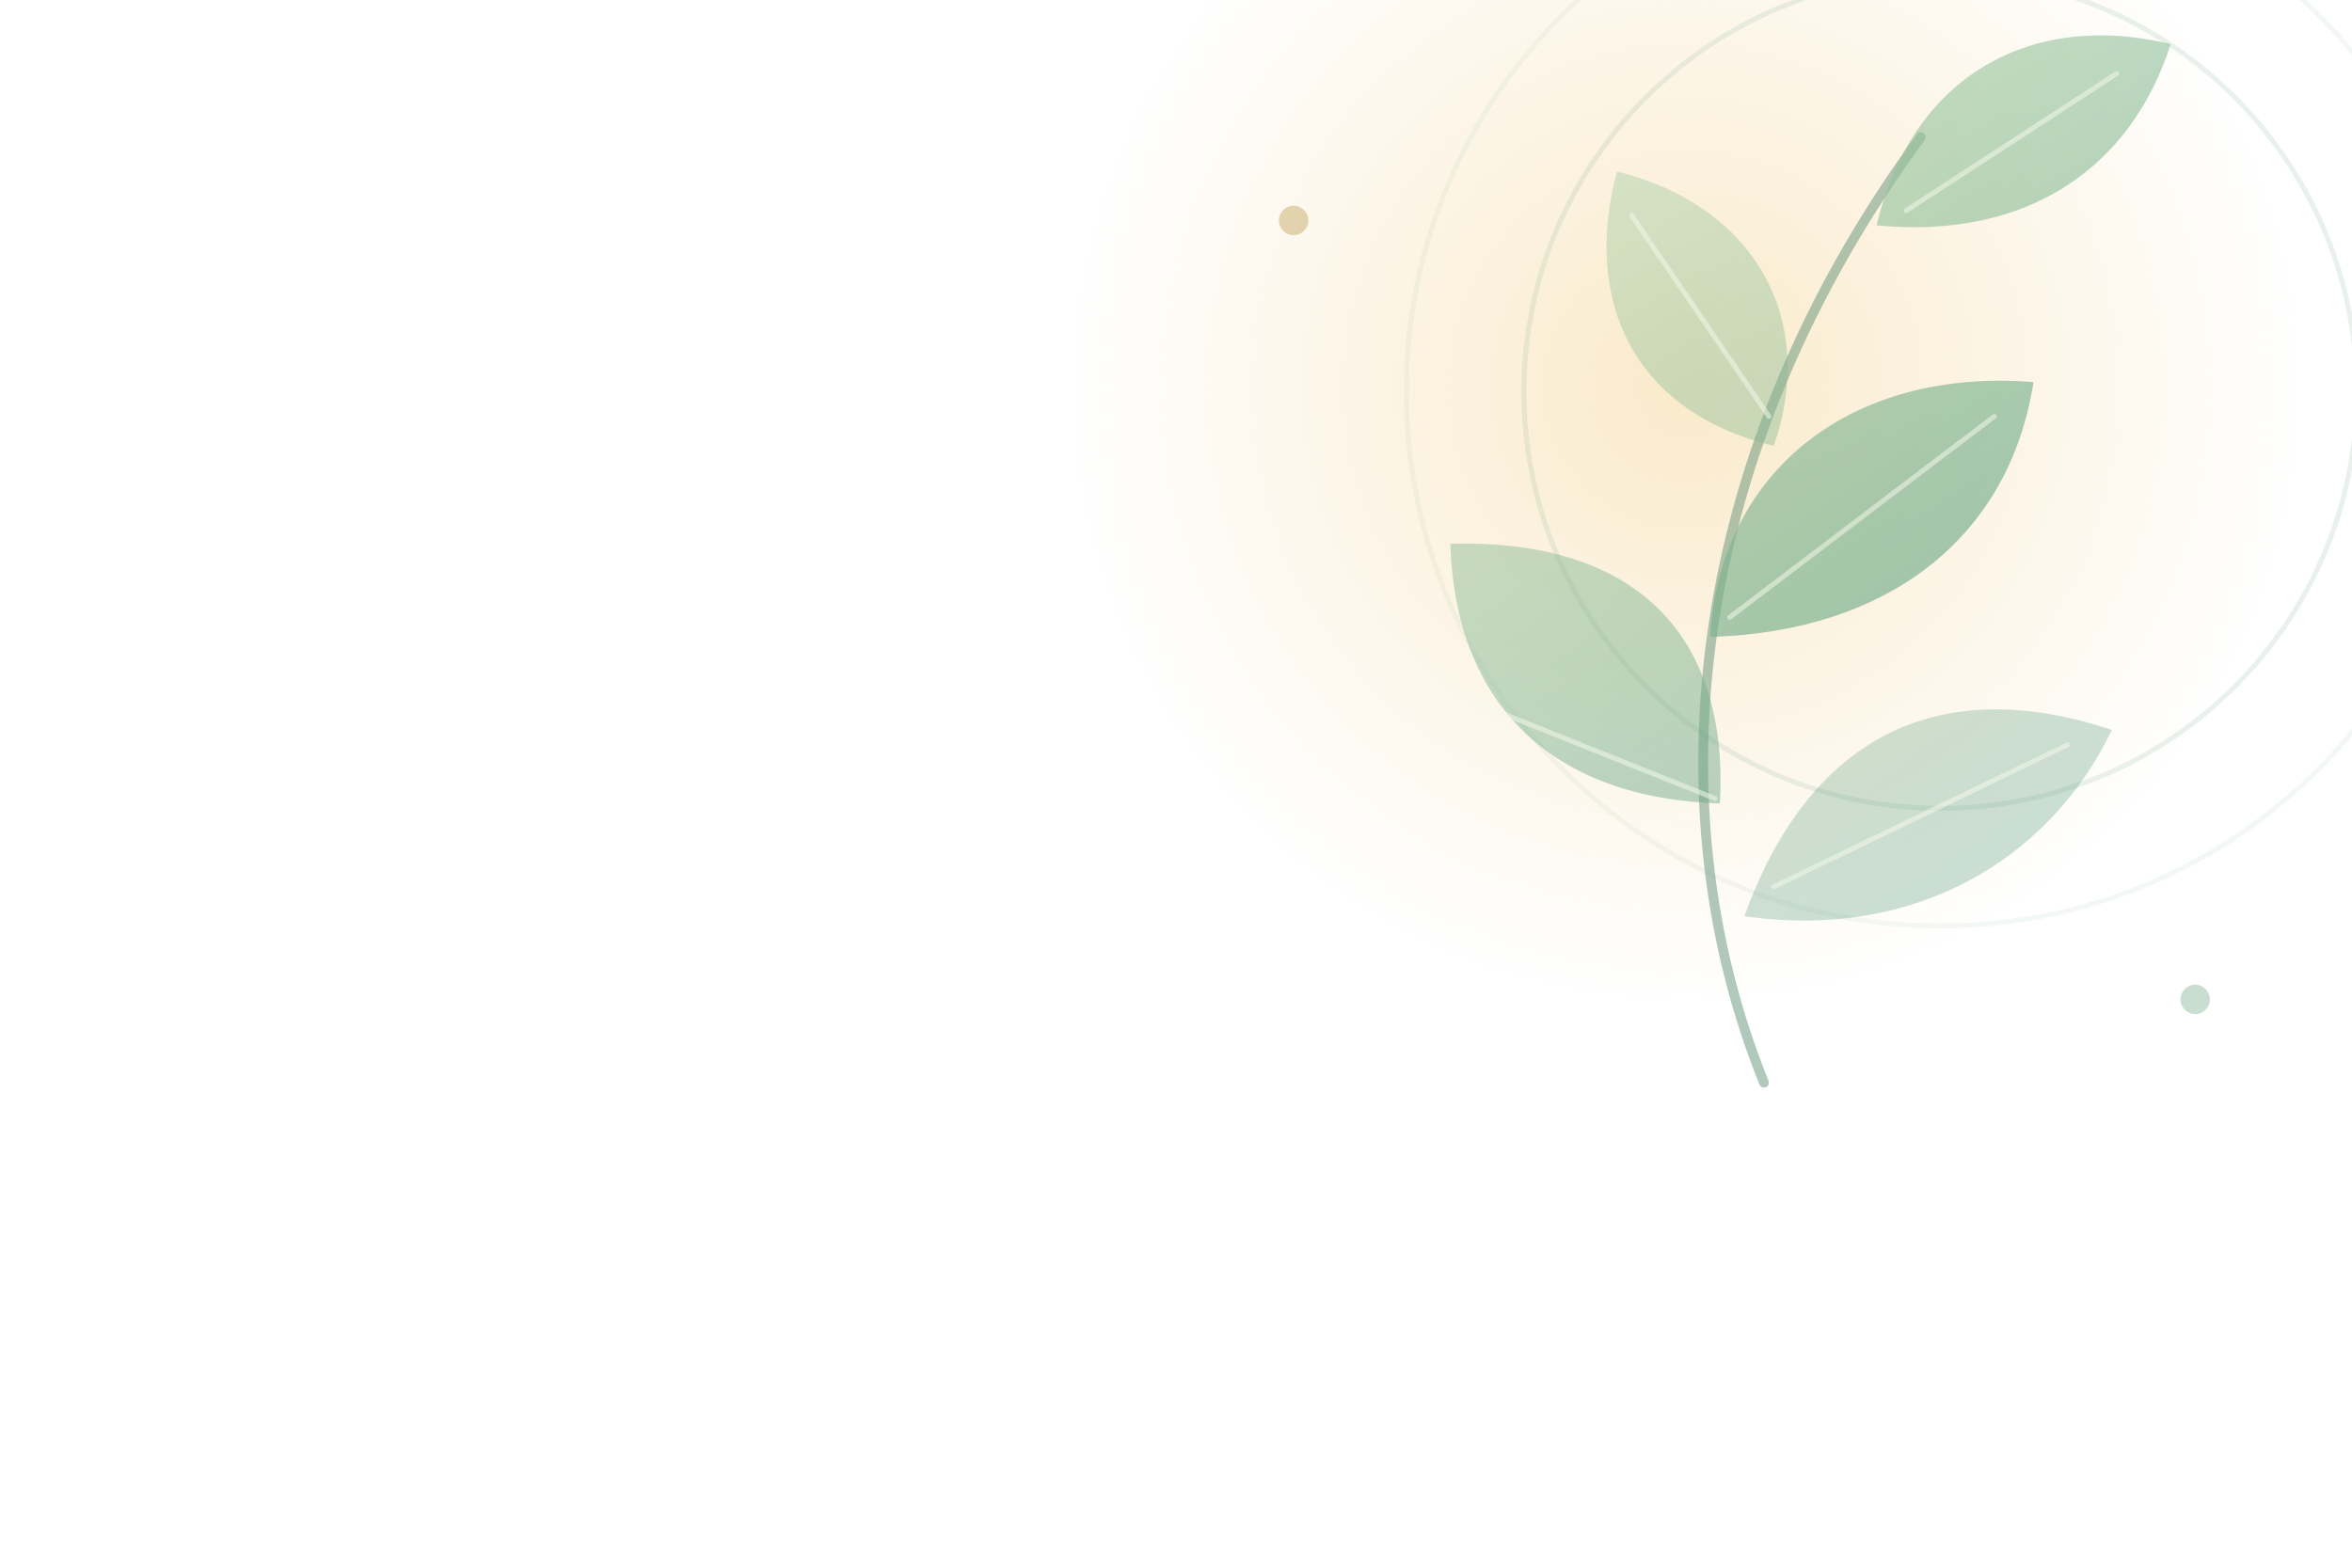
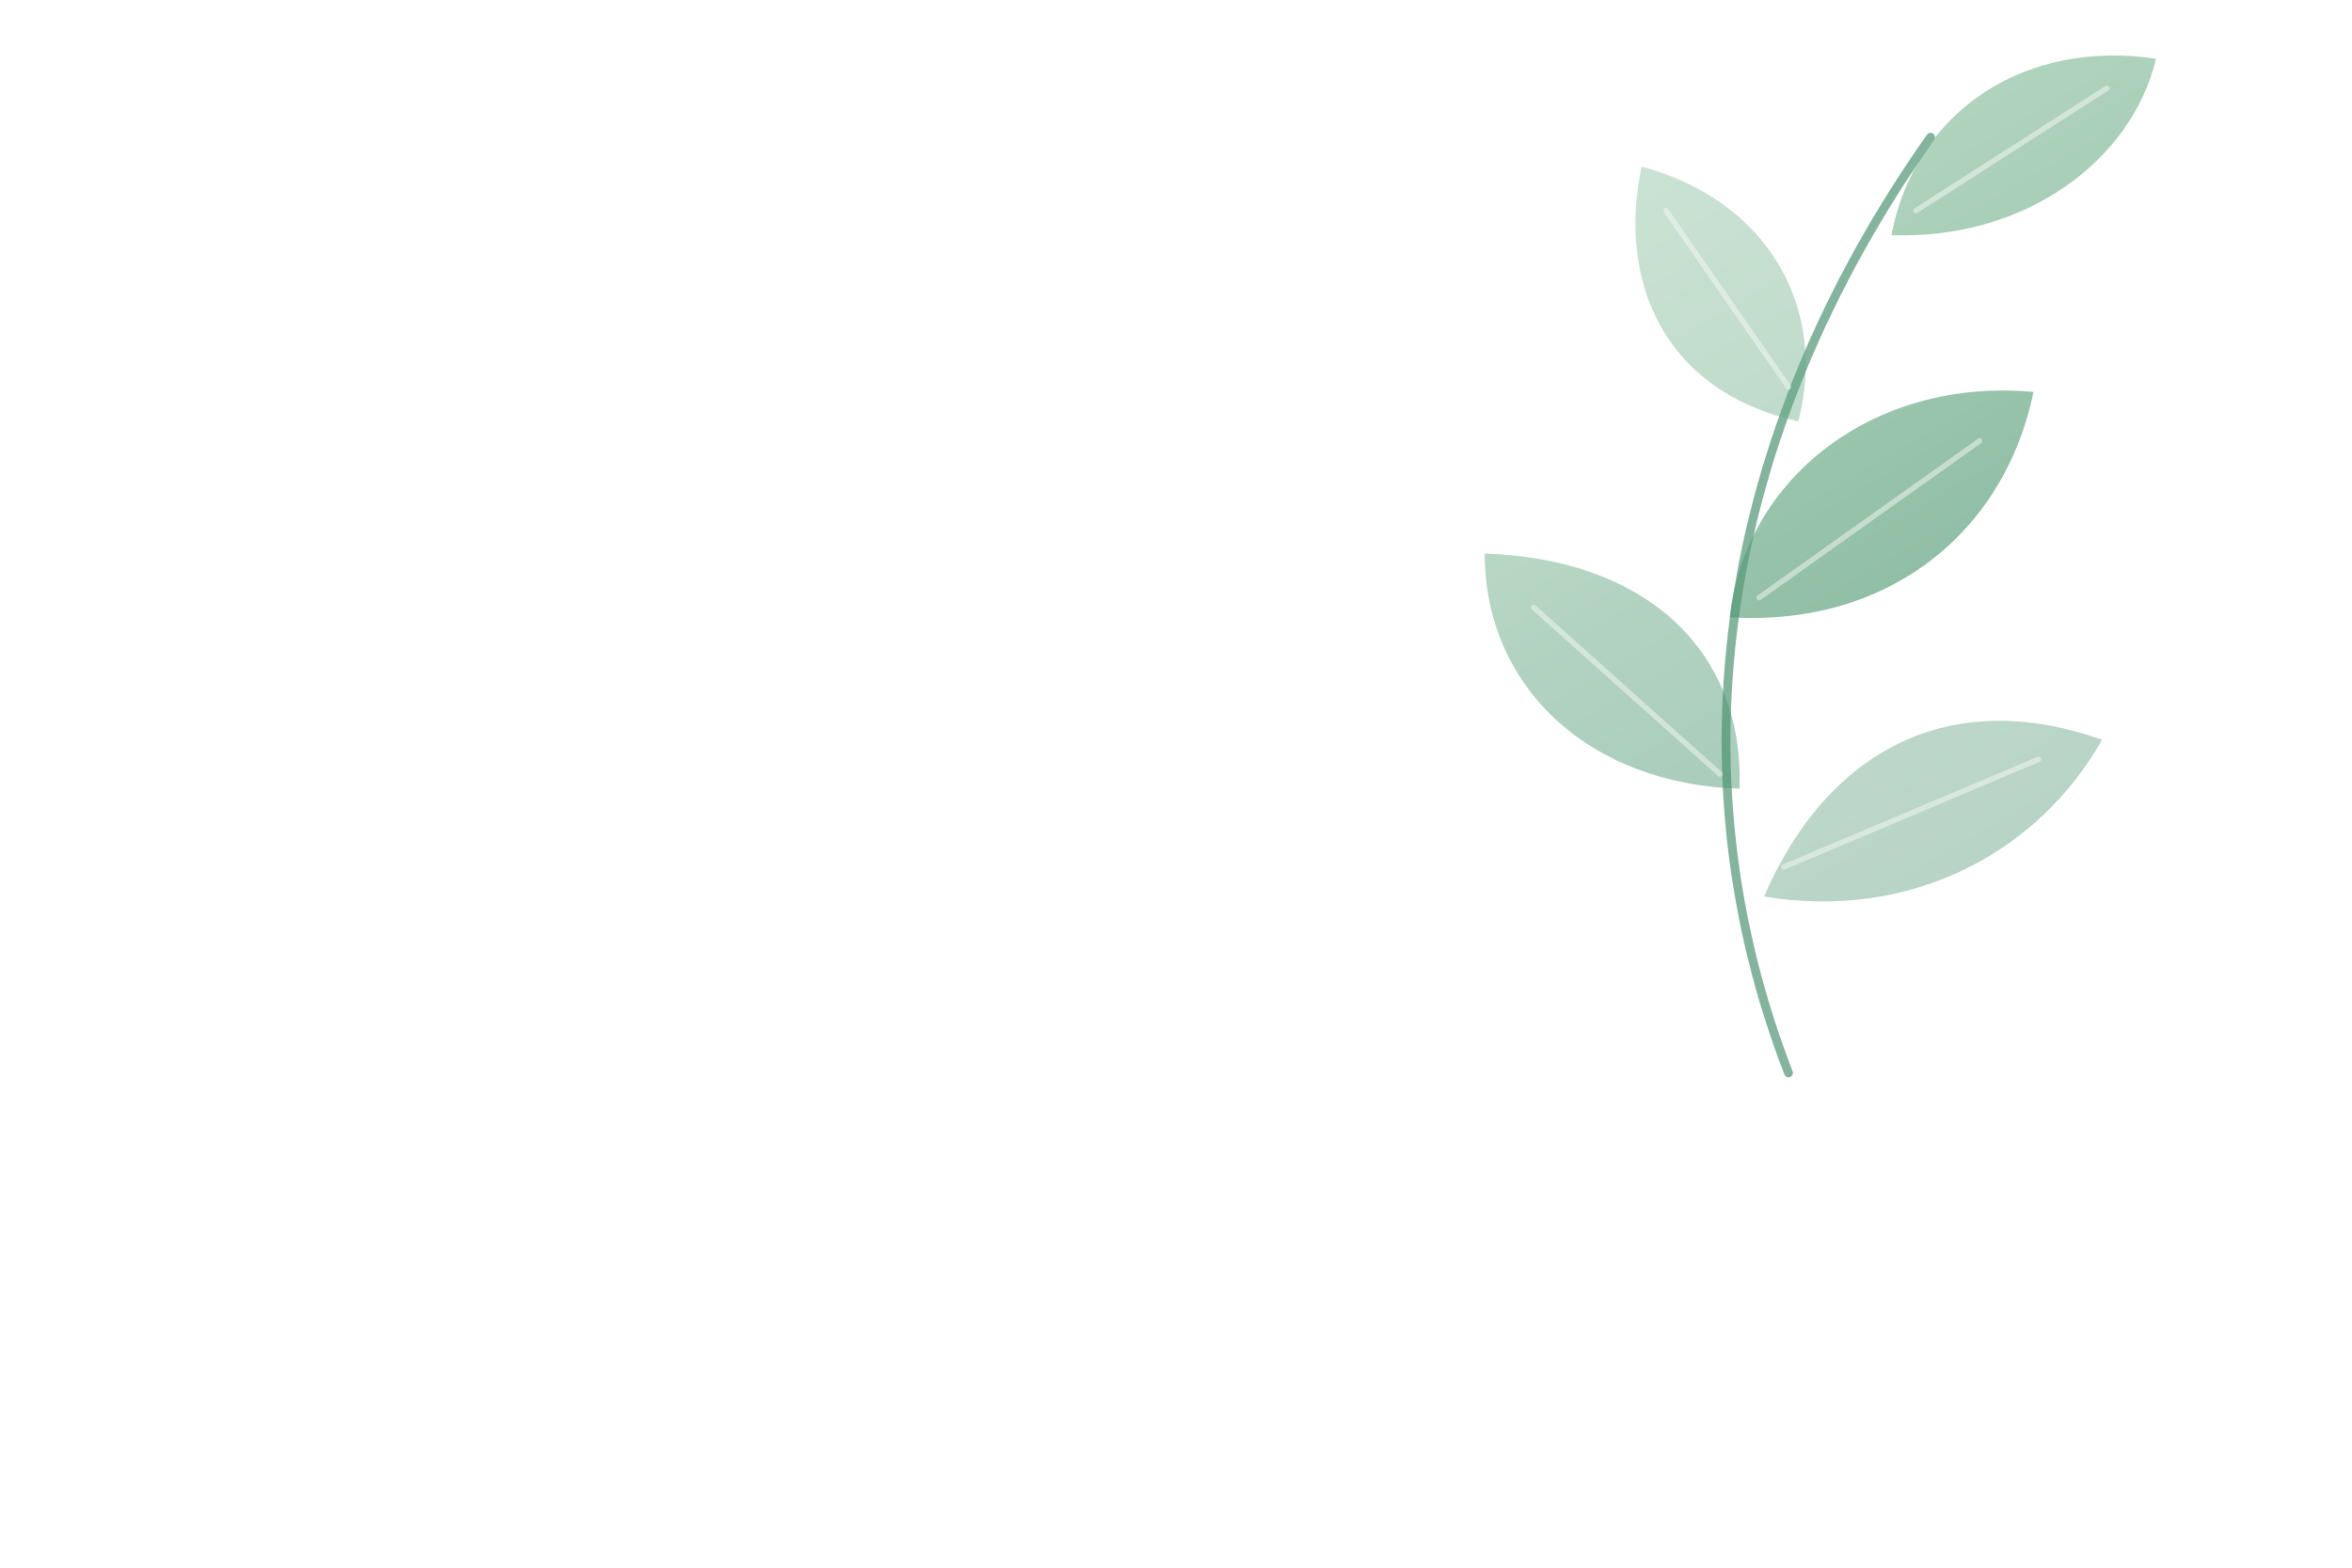
<svg xmlns="http://www.w3.org/2000/svg" width="480" height="320" viewBox="0 0 480 320" fill="none">
  <defs>
-     <linearGradient id="leaf" x1="290" y1="10" x2="430" y2="220" gradientUnits="userSpaceOnUse">
-       <stop stop-color="#B3D8AB" />
-       <stop offset="1" stop-color="#448B71" />
+     <linearGradient id="leaf" x1="310" y1="30" x2="418" y2="216" gradientUnits="userSpaceOnUse">
+       <stop stop-color="#83BD96" />
+       <stop offset="1" stop-color="#20764F" />
    </linearGradient>
-     <radialGradient id="sun">
-       <stop stop-color="#F5D9A0" stop-opacity=".55" />
-       <stop offset="1" stop-color="#F5D9A0" stop-opacity="0" />
-     </radialGradient>
  </defs>
-   <circle cx="344" cy="79" r="126" fill="url(#sun)" />
-   <circle cx="396" cy="80" r="85" stroke="#8CB69C" stroke-opacity=".18" />
-   <circle cx="396" cy="80" r="109" stroke="#8CB69C" stroke-opacity=".1" />
-   <path d="M360 221C337 164 345 92 392 28" stroke="#52896D" stroke-opacity=".45" stroke-width="2" stroke-linecap="round" />
-   <path d="M351 164C317 163 297 144 296 111C331 110 353 127 351 164Z" fill="url(#leaf)" opacity=".48" />
-   <path d="M349 130C385 129 410 110 415 78C378 75 351 96 349 130Z" fill="url(#leaf)" opacity=".65" />
-   <path d="M362 91C333 84 323 61 330 35C358 42 371 65 362 91Z" fill="url(#leaf)" opacity=".42" />
-   <path d="M383 46C414 49 435 34 443 9C414 2 390 16 383 46Z" fill="url(#leaf)" opacity=".6" />
-   <path d="M356 187C390 192 418 176 431 149C395 137 369 151 356 187Z" fill="url(#leaf)" opacity=".32" />
-   <path d="M300 143L350 163M353 126L407 85M361 85L333 44M389 43L432 15M362 181L422 152" stroke="#F2F7E8" stroke-opacity=".55" stroke-linecap="round" />
-   <circle cx="264" cy="45" r="3" fill="#D1B981" opacity=".6" />
-   <circle cx="448" cy="204" r="3" fill="#94BCA4" opacity=".5" />
+   <path d="M365 219C341 157 351 89 394 28" stroke="#20764F" stroke-opacity=".55" stroke-width="1.8" stroke-linecap="round" />
+   <g fill="url(#leaf)">
+     <path d="M355 161C324 160 303 140 303 113C335 114 356 132 355 161Z" opacity=".46" />
+     <path d="M353 126C385 128 409 109 415 80C382 77 356 98 353 126Z" opacity=".62" />
+     <path d="M367 86C340 80 330 58 335 34C361 41 373 63 367 86Z" opacity=".4" />
+     <path d="M386 48C413 49 435 33 440 12C414 8 391 22 386 48Z" opacity=".56" />
+     <path d="M360 183C390 188 416 174 429 151C398 140 373 153 360 183Z" opacity=".35" />
+   </g>
+   <path d="m313 124 38 34m8-36 45-32m-39-11-25-36m51 0 39-25m-66 159 52-22" stroke="#F8FAF5" stroke-opacity=".5" stroke-width="1.1" stroke-linecap="round" />
</svg>
